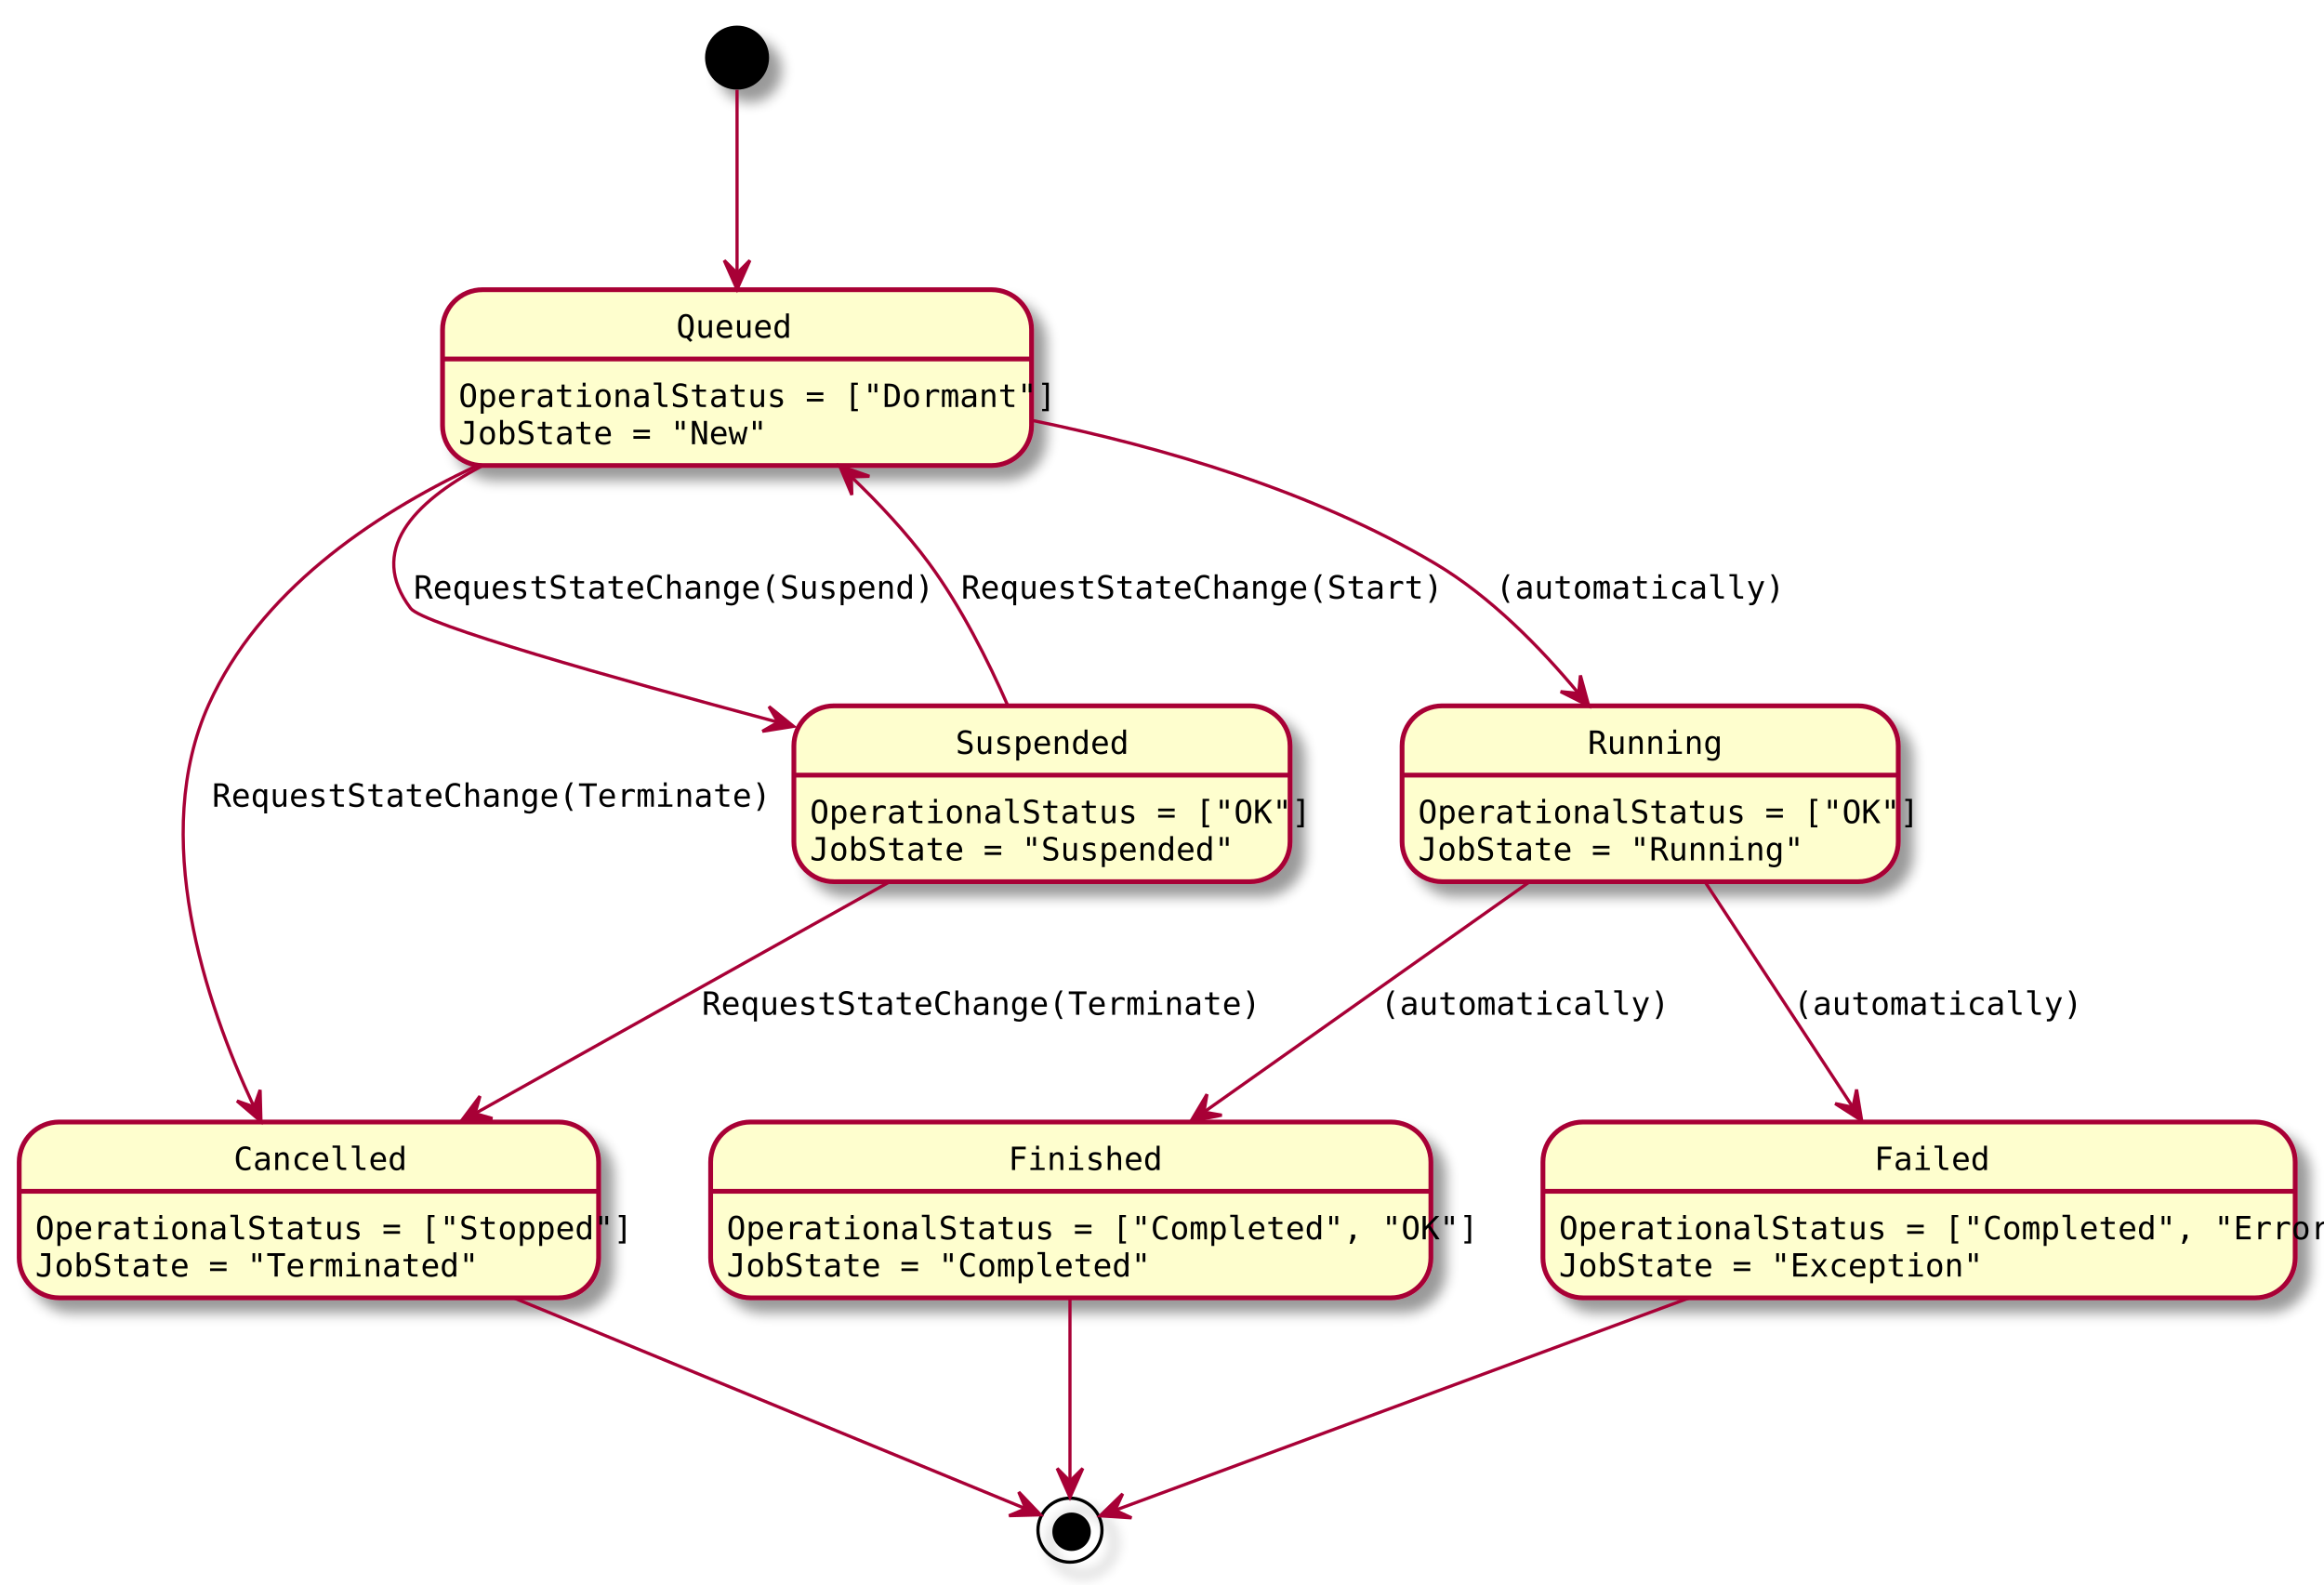
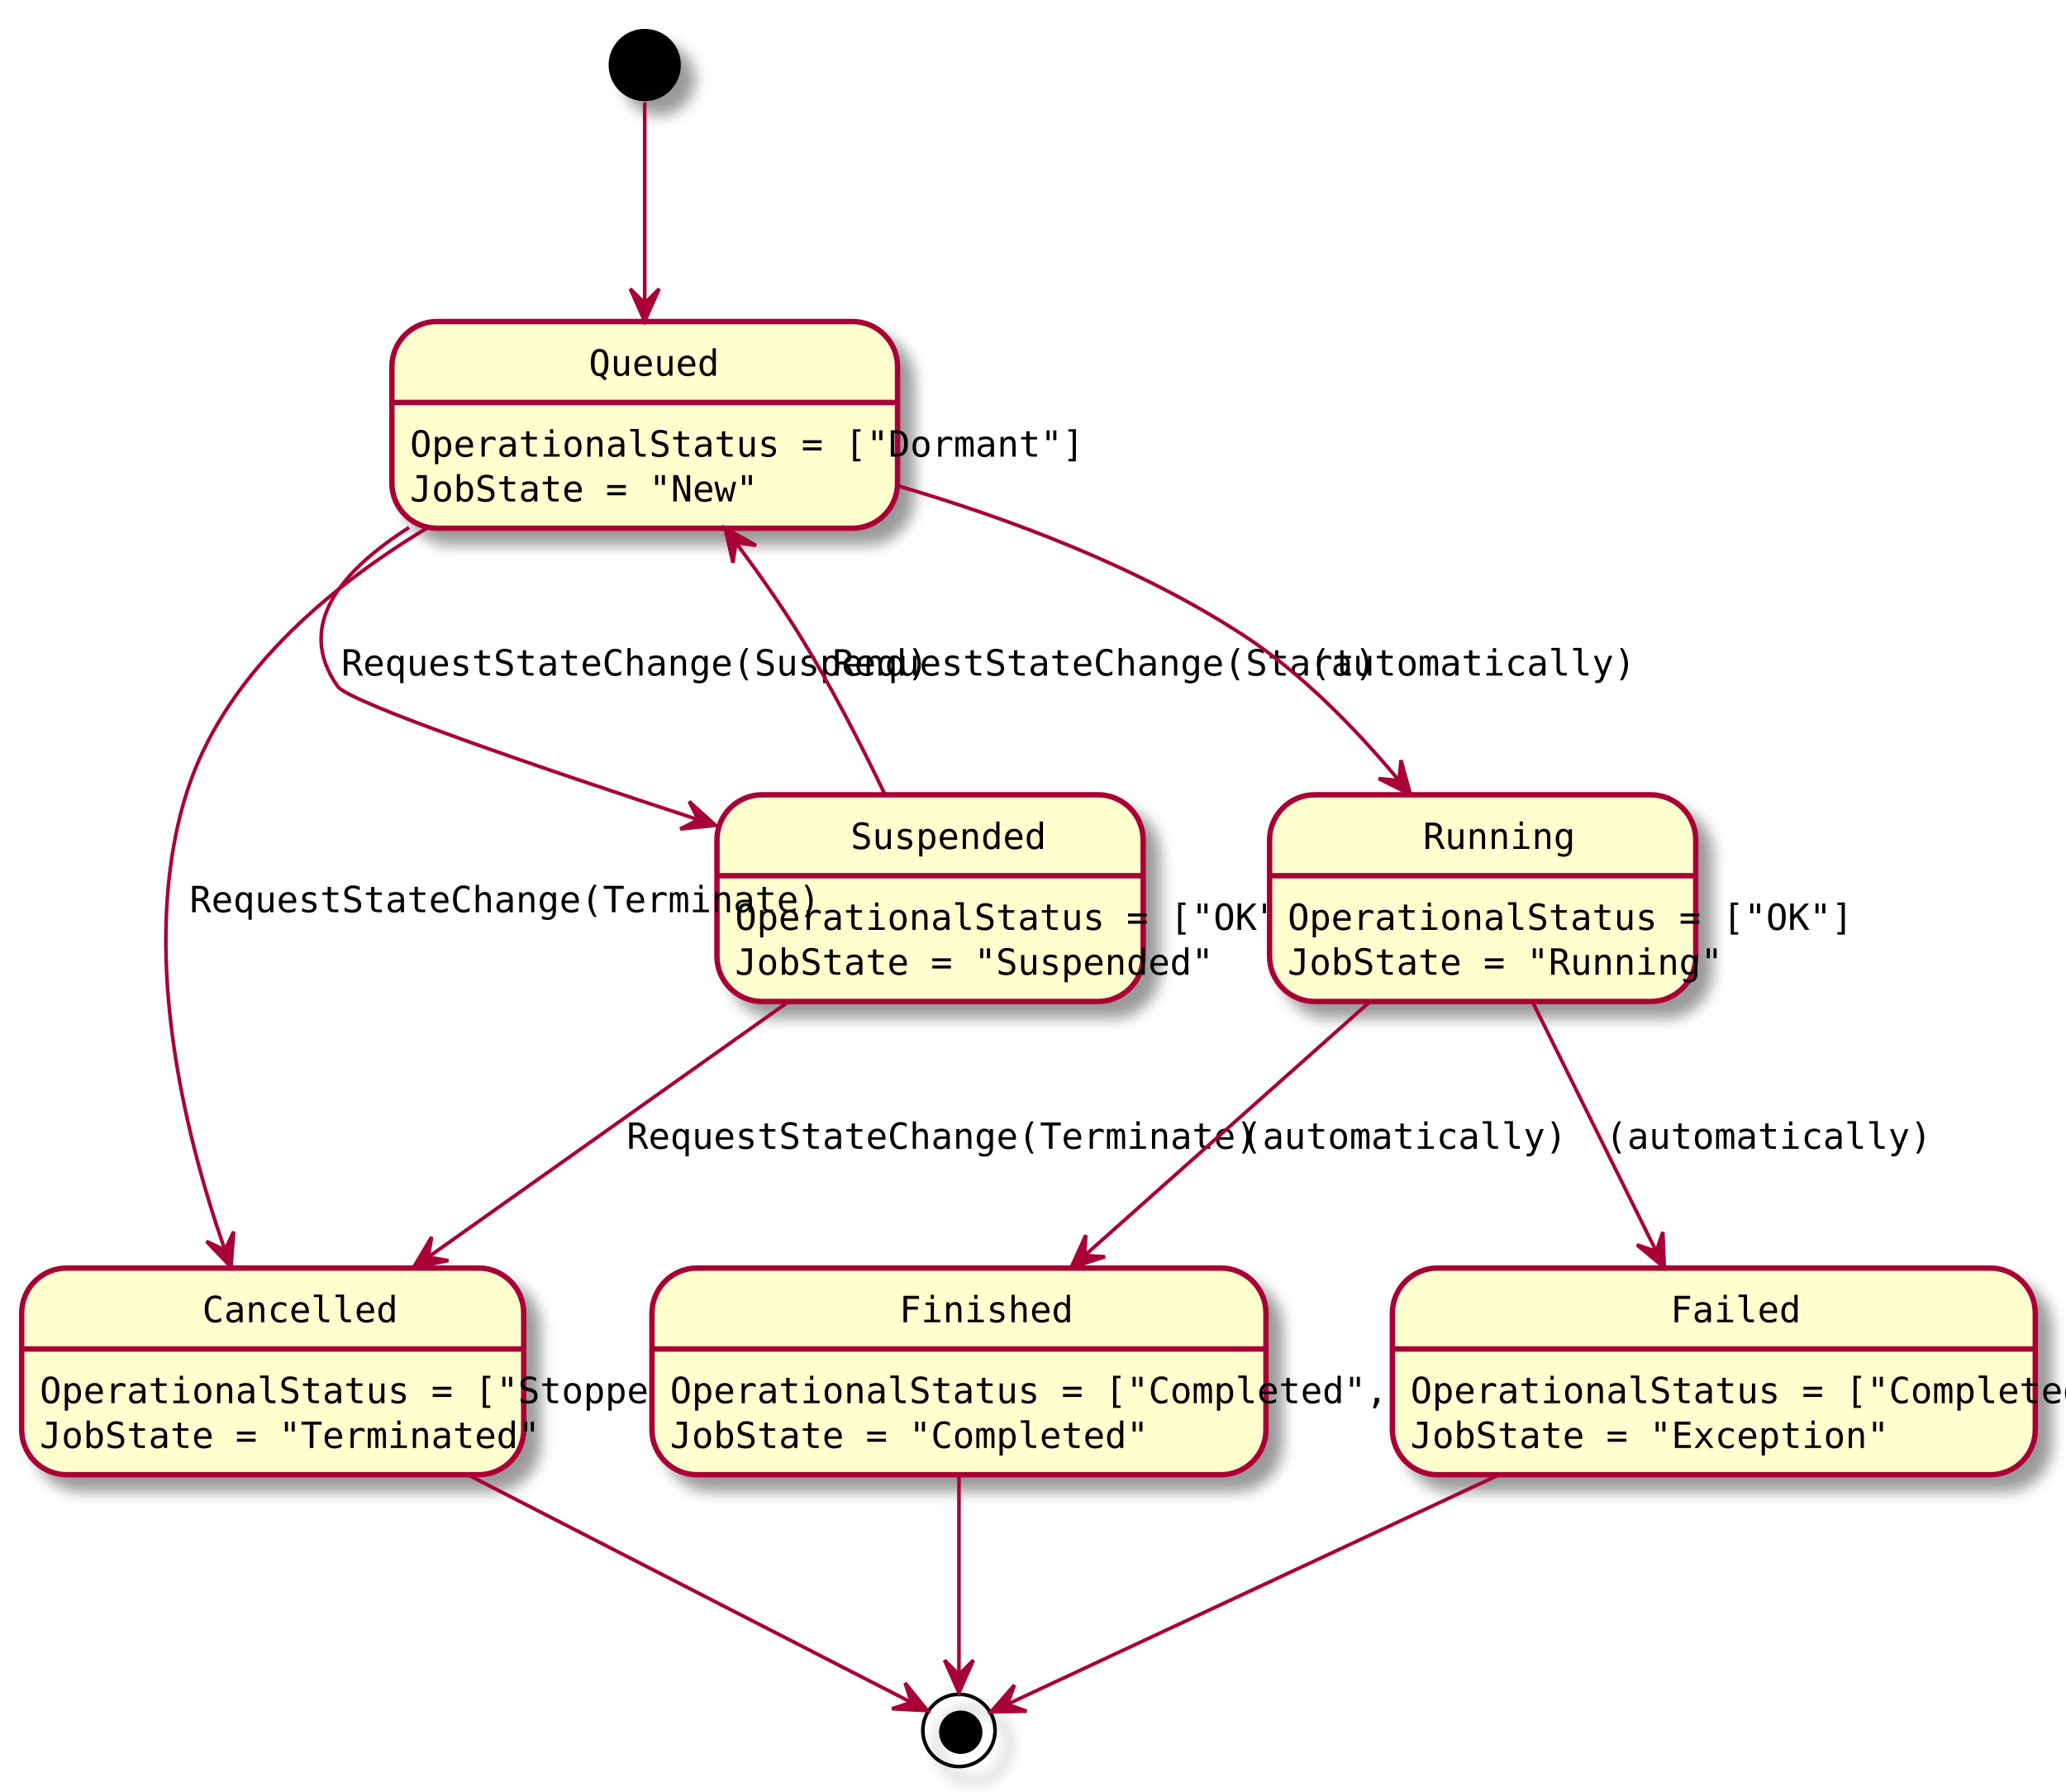
- <svg xmlns="http://www.w3.org/2000/svg" height="495pt" style="width:726px;height:495px;" version="1.1" viewBox="0 0 726 495" width="726pt">
+ <svg xmlns="http://www.w3.org/2000/svg" height="496pt" style="width:572px;height:496px;" version="1.1" viewBox="0 0 572 496" width="572pt">
  <defs>
    <filter height="300%" id="f1" width="300%" x="-1" y="-1">
-       <feGaussianBlur result="blurOut" stdDeviation="2" />
+       <feGaussianBlur result="blurOut" stdDeviation="2.0" />
      <feColorMatrix in="blurOut" result="blurOut2" type="matrix" values="0 0 0 0 0 0 0 0 0 0 0 0 0 0 0 0 0 0 .4 0" />
-       <feOffset dx="4" dy="4" in="blurOut2" result="blurOut3" />
+       <feOffset dx="4.0" dy="4.0" in="blurOut2" result="blurOut3" />
      <feBlend in="SourceGraphic" in2="blurOut3" mode="normal" />
    </filter>
  </defs>
  <g>
-     <ellipse cx="230.25" cy="18" fill="#000000" filter="url(#f1)" rx="10" ry="10" style="stroke: none; stroke-width: 1.0;" />
-     <rect fill="#FEFECE" filter="url(#f1)" height="54.922" rx="12.5" ry="12.5" style="stroke: #A80036; stroke-width: 1.5;" width="184" x="138.25" y="90.5" />
-     <line style="stroke: #A80036; stroke-width: 1.5;" x1="138.25" x2="322.25" y1="112.141" y2="112.141" />
-     <text fill="#000000" font-family="Monospace" font-size="10" lengthAdjust="spacingAndGlyphs" textLength="38" x="211.25" y="105.5">Queued</text>
-     <text fill="#000000" font-family="Monospace" font-size="10" lengthAdjust="spacingAndGlyphs" textLength="164" x="143.25" y="127.141">OperationalStatus = ["Dormant"]</text>
-     <text fill="#000000" font-family="Monospace" font-size="10" lengthAdjust="spacingAndGlyphs" textLength="88" x="143.25" y="138.781">JobState = "New"</text>
-     <rect fill="#FEFECE" filter="url(#f1)" height="54.922" rx="12.5" ry="12.5" style="stroke: #A80036; stroke-width: 1.5;" width="155" x="248" y="220.5" />
-     <line style="stroke: #A80036; stroke-width: 1.5;" x1="248" x2="403" y1="242.141" y2="242.141" />
-     <text fill="#000000" font-family="Monospace" font-size="10" lengthAdjust="spacingAndGlyphs" textLength="54" x="298.5" y="235.5">Suspended</text>
-     <text fill="#000000" font-family="Monospace" font-size="10" lengthAdjust="spacingAndGlyphs" textLength="135" x="253" y="257.141">OperationalStatus = ["OK"]</text>
-     <text fill="#000000" font-family="Monospace" font-size="10" lengthAdjust="spacingAndGlyphs" textLength="120" x="253" y="268.781">JobState = "Suspended"</text>
-     <rect fill="#FEFECE" filter="url(#f1)" height="54.922" rx="12.5" ry="12.5" style="stroke: #A80036; stroke-width: 1.5;" width="155" x="438" y="220.5" />
-     <line style="stroke: #A80036; stroke-width: 1.5;" x1="438" x2="593" y1="242.141" y2="242.141" />
-     <text fill="#000000" font-family="Monospace" font-size="10" lengthAdjust="spacingAndGlyphs" textLength="39" x="496" y="235.5">Running</text>
-     <text fill="#000000" font-family="Monospace" font-size="10" lengthAdjust="spacingAndGlyphs" textLength="135" x="443" y="257.141">OperationalStatus = ["OK"]</text>
-     <text fill="#000000" font-family="Monospace" font-size="10" lengthAdjust="spacingAndGlyphs" textLength="105" x="443" y="268.781">JobState = "Running"</text>
-     <rect fill="#FEFECE" filter="url(#f1)" height="54.922" rx="12.5" ry="12.5" style="stroke: #A80036; stroke-width: 1.5;" width="181" x="6" y="350.5" />
-     <line style="stroke: #A80036; stroke-width: 1.5;" x1="6" x2="187" y1="372.141" y2="372.141" />
-     <text fill="#000000" font-family="Monospace" font-size="10" lengthAdjust="spacingAndGlyphs" textLength="47" x="73" y="365.5">Cancelled</text>
-     <text fill="#000000" font-family="Monospace" font-size="10" lengthAdjust="spacingAndGlyphs" textLength="161" x="11" y="387.141">OperationalStatus = ["Stopped"]</text>
-     <text fill="#000000" font-family="Monospace" font-size="10" lengthAdjust="spacingAndGlyphs" textLength="121" x="11" y="398.781">JobState = "Terminated"</text>
-     <rect fill="#FEFECE" filter="url(#f1)" height="54.922" rx="12.5" ry="12.5" style="stroke: #A80036; stroke-width: 1.5;" width="225" x="222" y="350.5" />
-     <line style="stroke: #A80036; stroke-width: 1.5;" x1="222" x2="447" y1="372.141" y2="372.141" />
-     <text fill="#000000" font-family="Monospace" font-size="10" lengthAdjust="spacingAndGlyphs" textLength="39" x="315" y="365.5">Finished</text>
-     <text fill="#000000" font-family="Monospace" font-size="10" lengthAdjust="spacingAndGlyphs" textLength="205" x="227" y="387.141">OperationalStatus = ["Completed", "OK"]</text>
-     <text fill="#000000" font-family="Monospace" font-size="10" lengthAdjust="spacingAndGlyphs" textLength="120" x="227" y="398.781">JobState = "Completed"</text>
-     <rect fill="#FEFECE" filter="url(#f1)" height="54.922" rx="12.5" ry="12.5" style="stroke: #A80036; stroke-width: 1.5;" width="235" x="482" y="350.5" />
-     <line style="stroke: #A80036; stroke-width: 1.5;" x1="482" x2="717" y1="372.141" y2="372.141" />
-     <text fill="#000000" font-family="Monospace" font-size="10" lengthAdjust="spacingAndGlyphs" textLength="28" x="585.5" y="365.5">Failed</text>
-     <text fill="#000000" font-family="Monospace" font-size="10" lengthAdjust="spacingAndGlyphs" textLength="215" x="487" y="387.141">OperationalStatus = ["Completed", "Error"]</text>
-     <text fill="#000000" font-family="Monospace" font-size="10" lengthAdjust="spacingAndGlyphs" textLength="114" x="487" y="398.781">JobState = "Exception"</text>
-     <ellipse cx="334.25" cy="478" fill="none" filter="url(#f1)" rx="10" ry="10" style="stroke: #000000; stroke-width: 1.0;" />
-     <ellipse cx="334.75" cy="478.5" fill="#000000" rx="6" ry="6" style="stroke: none; stroke-width: 1.0;" />
-     <path d="M230.25,28.044 C230.25,40.919 230.25,65.182 230.25,85.12 " fill="none" style="stroke: #A80036; stroke-width: 1.0;" />
-     <polygon fill="#A80036" points="230.25,90.351,234.25,81.351,230.25,85.351,226.25,81.351,230.25,90.351" style="stroke: #A80036; stroke-width: 1.0;" />
-     <path d="M150.502,145.564 C128.936,157.127 114.832,172.149 128.25,190 C131.993,194.98 190.547,211.557 242.85,225.559 " fill="none" style="stroke: #A80036; stroke-width: 1.0;" />
-     <polygon fill="#A80036" points="247.889,226.906,240.227,220.718,243.059,225.615,238.161,228.446,247.889,226.906" style="stroke: #A80036; stroke-width: 1.0;" />
-     <text fill="#000000" font-family="Monospace" font-size="10" lengthAdjust="spacingAndGlyphs" textLength="155" x="129.25" y="187">RequestStateChange(Suspend)</text>
-     <path d="M314.839,220.444 C308.741,206.536 300.27,189.613 290.25,176 C283.245,166.483 274.547,157.197 265.968,148.977 " fill="none" style="stroke: #A80036; stroke-width: 1.0;" />
-     <polygon fill="#A80036" points="262.304,145.521,266.109,154.605,265.942,148.951,271.597,148.784,262.304,145.521" style="stroke: #A80036; stroke-width: 1.0;" />
-     <text fill="#000000" font-family="Monospace" font-size="10" lengthAdjust="spacingAndGlyphs" textLength="138" x="300.25" y="187">RequestStateChange(Start)</text>
-     <path d="M322.457,131.333 C363.084,139.652 410.139,153.41 448.25,176 C465.575,186.269 481.252,202.302 493.078,216.536 " fill="none" style="stroke: #A80036; stroke-width: 1.0;" />
-     <polygon fill="#A80036" points="496.309,220.496,493.718,210.994,493.148,216.622,487.52,216.052,496.309,220.496" style="stroke: #A80036; stroke-width: 1.0;" />
-     <text fill="#000000" font-family="Monospace" font-size="10" lengthAdjust="spacingAndGlyphs" textLength="73" x="467.25" y="187">(automatically)</text>
-     <path d="M148.827,145.548 C115.467,161.266 81.022,185.111 65.25,220 C46.706,261.021 64.055,313.01 79.29,345.649 " fill="none" style="stroke: #A80036; stroke-width: 1.0;" />
-     <polygon fill="#A80036" points="81.518,350.321,81.256,340.476,79.366,345.808,74.034,343.918,81.518,350.321" style="stroke: #A80036; stroke-width: 1.0;" />
-     <text fill="#000000" font-family="Monospace" font-size="10" lengthAdjust="spacingAndGlyphs" textLength="162" x="66.25" y="252">RequestStateChange(Terminate)</text>
-     <path d="M277.801,275.522 C240.16,296.561 187.592,325.944 148.704,347.681 " fill="none" style="stroke: #A80036; stroke-width: 1.0;" />
-     <polygon fill="#A80036" points="144.032,350.292,153.84,349.391,148.396,347.852,149.936,342.409,144.032,350.292" style="stroke: #A80036; stroke-width: 1.0;" />
-     <text fill="#000000" font-family="Monospace" font-size="10" lengthAdjust="spacingAndGlyphs" textLength="162" x="219.25" y="317">RequestStateChange(Terminate)</text>
-     <path d="M477.747,275.522 C448.237,296.39 407.121,325.467 376.461,347.149 " fill="none" style="stroke: #A80036; stroke-width: 1.0;" />
-     <polygon fill="#A80036" points="372.016,350.292,381.673,348.36,376.098,347.404,377.053,341.829,372.016,350.292" style="stroke: #A80036; stroke-width: 1.0;" />
-     <text fill="#000000" font-family="Monospace" font-size="10" lengthAdjust="spacingAndGlyphs" textLength="73" x="431.25" y="317">(automatically)</text>
-     <path d="M532.655,275.522 C546.08,295.979 564.682,324.325 578.814,345.86 " fill="none" style="stroke: #A80036; stroke-width: 1.0;" />
-     <polygon fill="#A80036" points="581.578,350.072,579.982,340.353,578.834,345.892,573.295,344.744,581.578,350.072" style="stroke: #A80036; stroke-width: 1.0;" />
-     <text fill="#000000" font-family="Monospace" font-size="10" lengthAdjust="spacingAndGlyphs" textLength="73" x="560.25" y="317">(automatically)</text>
-     <path d="M334.25,405.52 C334.25,423.897 334.25,447.66 334.25,462.62 " fill="none" style="stroke: #A80036; stroke-width: 1.0;" />
-     <polygon fill="#A80036" points="334.25,467.707,338.25,458.707,334.25,462.707,330.25,458.707,334.25,467.707" style="stroke: #A80036; stroke-width: 1.0;" />
-     <path d="M527.537,405.52 C465.846,428.334 381.708,459.449 348.533,471.718 " fill="none" style="stroke: #A80036; stroke-width: 1.0;" />
-     <polygon fill="#A80036" points="343.657,473.521,353.486,474.151,348.347,471.787,350.711,466.648,343.657,473.521" style="stroke: #A80036; stroke-width: 1.0;" />
-     <path d="M160.656,405.52 C215.314,428.026 289.589,458.61 320.19,471.211 " fill="none" style="stroke: #A80036; stroke-width: 1.0;" />
-     <polygon fill="#A80036" points="325.05,473.212,318.252,466.086,320.427,471.308,315.205,473.483,325.05,473.212" style="stroke: #A80036; stroke-width: 1.0;" />
+     <ellipse cx="178.5" cy="18" fill="#000000" filter="url(#f1)" rx="10" ry="10" style="stroke: none; stroke-width: 1.0;" />
+     <rect fill="#FEFECE" filter="url(#f1)" height="57.219" rx="12.5" ry="12.5" style="stroke: #A80036; stroke-width: 1.5;" width="140" x="108.5" y="89" />
+     <line style="stroke: #A80036; stroke-width: 1.5;" x1="108.5" x2="248.5" y1="111.406" y2="111.406" />
+     <text fill="#000000" font-family="Monospace" font-size="10" lengthAdjust="spacingAndGlyphs" textLength="31" x="163" y="104">Queued</text>
+     <text fill="#000000" font-family="Monospace" font-size="10" lengthAdjust="spacingAndGlyphs" textLength="120" x="113.5" y="126.406">OperationalStatus = ["Dormant"]</text>
+     <text fill="#000000" font-family="Monospace" font-size="10" lengthAdjust="spacingAndGlyphs" textLength="65" x="113.5" y="138.812">JobState = "New"</text>
+     <rect fill="#FEFECE" filter="url(#f1)" height="57.219" rx="12.5" ry="12.5" style="stroke: #A80036; stroke-width: 1.5;" width="118" x="198.5" y="220" />
+     <line style="stroke: #A80036; stroke-width: 1.5;" x1="198.5" x2="316.5" y1="242.406" y2="242.406" />
+     <text fill="#000000" font-family="Monospace" font-size="10" lengthAdjust="spacingAndGlyphs" textLength="44" x="235.5" y="235">Suspended</text>
+     <text fill="#000000" font-family="Monospace" font-size="10" lengthAdjust="spacingAndGlyphs" textLength="98" x="203.5" y="257.406">OperationalStatus = ["OK"]</text>
+     <text fill="#000000" font-family="Monospace" font-size="10" lengthAdjust="spacingAndGlyphs" textLength="92" x="203.5" y="269.812">JobState = "Suspended"</text>
+     <rect fill="#FEFECE" filter="url(#f1)" height="57.219" rx="12.5" ry="12.5" style="stroke: #A80036; stroke-width: 1.5;" width="118" x="351.5" y="220" />
+     <line style="stroke: #A80036; stroke-width: 1.5;" x1="351.5" x2="469.5" y1="242.406" y2="242.406" />
+     <text fill="#000000" font-family="Monospace" font-size="10" lengthAdjust="spacingAndGlyphs" textLength="33" x="394" y="235">Running</text>
+     <text fill="#000000" font-family="Monospace" font-size="10" lengthAdjust="spacingAndGlyphs" textLength="98" x="356.5" y="257.406">OperationalStatus = ["OK"]</text>
+     <text fill="#000000" font-family="Monospace" font-size="10" lengthAdjust="spacingAndGlyphs" textLength="81" x="356.5" y="269.812">JobState = "Running"</text>
+     <rect fill="#FEFECE" filter="url(#f1)" height="57.219" rx="12.5" ry="12.5" style="stroke: #A80036; stroke-width: 1.5;" width="139" x="6" y="351" />
+     <line style="stroke: #A80036; stroke-width: 1.5;" x1="6" x2="145" y1="373.406" y2="373.406" />
+     <text fill="#000000" font-family="Monospace" font-size="10" lengthAdjust="spacingAndGlyphs" textLength="39" x="56" y="366">Cancelled</text>
+     <text fill="#000000" font-family="Monospace" font-size="10" lengthAdjust="spacingAndGlyphs" textLength="119" x="11" y="388.406">OperationalStatus = ["Stopped"]</text>
+     <text fill="#000000" font-family="Monospace" font-size="10" lengthAdjust="spacingAndGlyphs" textLength="92" x="11" y="400.812">JobState = "Terminated"</text>
+     <rect fill="#FEFECE" filter="url(#f1)" height="57.219" rx="12.5" ry="12.5" style="stroke: #A80036; stroke-width: 1.5;" width="170" x="180.5" y="351" />
+     <line style="stroke: #A80036; stroke-width: 1.5;" x1="180.5" x2="350.5" y1="373.406" y2="373.406" />
+     <text fill="#000000" font-family="Monospace" font-size="10" lengthAdjust="spacingAndGlyphs" textLength="33" x="249" y="366">Finished</text>
+     <text fill="#000000" font-family="Monospace" font-size="10" lengthAdjust="spacingAndGlyphs" textLength="150" x="185.5" y="388.406">OperationalStatus = ["Completed", "OK"]</text>
+     <text fill="#000000" font-family="Monospace" font-size="10" lengthAdjust="spacingAndGlyphs" textLength="90" x="185.5" y="400.812">JobState = "Completed"</text>
+     <rect fill="#FEFECE" filter="url(#f1)" height="57.219" rx="12.5" ry="12.5" style="stroke: #A80036; stroke-width: 1.5;" width="178" x="385.5" y="351" />
+     <line style="stroke: #A80036; stroke-width: 1.5;" x1="385.5" x2="563.5" y1="373.406" y2="373.406" />
+     <text fill="#000000" font-family="Monospace" font-size="10" lengthAdjust="spacingAndGlyphs" textLength="24" x="462.5" y="366">Failed</text>
+     <text fill="#000000" font-family="Monospace" font-size="10" lengthAdjust="spacingAndGlyphs" textLength="158" x="390.5" y="388.406">OperationalStatus = ["Completed", "Error"]</text>
+     <text fill="#000000" font-family="Monospace" font-size="10" lengthAdjust="spacingAndGlyphs" textLength="85" x="390.5" y="400.812">JobState = "Exception"</text>
+     <ellipse cx="265.5" cy="479" fill="none" filter="url(#f1)" rx="10" ry="10" style="stroke: #000000; stroke-width: 1.0;" />
+     <ellipse cx="266" cy="479.5" fill="#000000" rx="6" ry="6" style="stroke: none; stroke-width: 1.0;" />
+     <path d="M178.5,28.349 C178.5,40.983 178.5,64.164 178.5,83.584 " fill="none" style="stroke: #A80036; stroke-width: 1.0;" />
+     <polygon fill="#A80036" points="178.5,88.949,182.5,79.949,178.5,83.949,174.5,79.949,178.5,88.949" style="stroke: #A80036; stroke-width: 1.0;" />
+     <path d="M113.239,146.033 C94.337,158.059 81.621,173.247 93.5,190 C96.657,194.453 148.66,212.248 193.271,226.877 " fill="none" style="stroke: #A80036; stroke-width: 1.0;" />
+     <polygon fill="#A80036" points="198.115,228.463,190.806,221.861,193.363,226.907,188.317,229.464,198.115,228.463" style="stroke: #A80036; stroke-width: 1.0;" />
+     <text fill="#000000" font-family="Monospace" font-size="10" lengthAdjust="spacingAndGlyphs" textLength="122" x="94.5" y="187">RequestStateChange(Suspend)</text>
+     <path d="M244.92,219.725 C238.454,206.225 230.131,189.944 221.5,176 C216.241,167.504 210.06,158.691 204.049,150.593 " fill="none" style="stroke: #A80036; stroke-width: 1.0;" />
+     <polygon fill="#A80036" points="200.735,146.174,202.935,155.774,203.735,150.174,209.335,150.974,200.735,146.174" style="stroke: #A80036; stroke-width: 1.0;" />
+     <text fill="#000000" font-family="Monospace" font-size="10" lengthAdjust="spacingAndGlyphs" textLength="105" x="230.5" y="187">RequestStateChange(Start)</text>
+     <path d="M248.617,134.496 C279.622,143.596 315.533,157.046 344.5,176 C360.642,186.562 375.514,201.927 387.039,215.709 " fill="none" style="stroke: #A80036; stroke-width: 1.0;" />
+     <polygon fill="#A80036" points="390.506,219.928,387.884,210.435,387.332,216.064,381.702,215.512,390.506,219.928" style="stroke: #A80036; stroke-width: 1.0;" />
+     <text fill="#000000" font-family="Monospace" font-size="10" lengthAdjust="spacingAndGlyphs" textLength="56" x="362.5" y="187">(automatically)</text>
+     <path d="M118.195,146.182 C90.49,162.905 61.567,187.365 51.5,220 C38.457,262.284 50.873,313.183 62.155,345.686 " fill="none" style="stroke: #A80036; stroke-width: 1.0;" />
+     <polygon fill="#A80036" points="63.952,350.741,64.704,340.921,62.276,346.03,57.167,343.602,63.952,350.741" style="stroke: #A80036; stroke-width: 1.0;" />
+     <text fill="#000000" font-family="Monospace" font-size="10" lengthAdjust="spacingAndGlyphs" textLength="127" x="52.5" y="252.5">RequestStateChange(Terminate)</text>
+     <path d="M218.456,277.174 C189.188,297.919 149.136,326.308 118.871,347.759 " fill="none" style="stroke: #A80036; stroke-width: 1.0;" />
+     <polygon fill="#A80036" points="114.479,350.872,124.135,348.93,118.558,347.98,119.508,342.404,114.479,350.872" style="stroke: #A80036; stroke-width: 1.0;" />
+     <text fill="#000000" font-family="Monospace" font-size="10" lengthAdjust="spacingAndGlyphs" textLength="127" x="173.5" y="318">RequestStateChange(Terminate)</text>
+     <path d="M379.394,277.174 C356.171,297.834 324.427,326.075 300.351,347.495 " fill="none" style="stroke: #A80036; stroke-width: 1.0;" />
+     <polygon fill="#A80036" points="296.555,350.872,305.938,347.877,300.29,347.548,300.619,341.901,296.555,350.872" style="stroke: #A80036; stroke-width: 1.0;" />
+     <text fill="#000000" font-family="Monospace" font-size="10" lengthAdjust="spacingAndGlyphs" textLength="56" x="343.5" y="318">(automatically)</text>
+     <path d="M424.23,277.174 C434.269,297.409 447.916,324.916 458.457,346.164 " fill="none" style="stroke: #A80036; stroke-width: 1.0;" />
+     <polygon fill="#A80036" points="460.793,350.872,460.376,341.032,458.571,346.393,453.21,344.588,460.793,350.872" style="stroke: #A80036; stroke-width: 1.0;" />
+     <text fill="#000000" font-family="Monospace" font-size="10" lengthAdjust="spacingAndGlyphs" textLength="56" x="444.5" y="318">(automatically)</text>
+     <path d="M265.5,408.179 C265.5,426.071 265.5,448.654 265.5,463.209 " fill="none" style="stroke: #A80036; stroke-width: 1.0;" />
+     <polygon fill="#A80036" points="265.5,468.552,269.5,459.552,265.5,463.552,261.5,459.552,265.5,468.552" style="stroke: #A80036; stroke-width: 1.0;" />
+     <path d="M415.447,408.049 C368.401,429.996 306.093,459.063 279.019,471.693 " fill="none" style="stroke: #A80036; stroke-width: 1.0;" />
+     <polygon fill="#A80036" points="274.385,473.855,284.232,473.674,278.916,471.741,280.849,466.425,274.385,473.855" style="stroke: #A80036; stroke-width: 1.0;" />
+     <path d="M129.185,408.049 C171.365,429.694 227.04,458.264 252.175,471.162 " fill="none" style="stroke: #A80036; stroke-width: 1.0;" />
+     <polygon fill="#A80036" points="256.782,473.526,250.601,465.858,252.334,471.243,246.948,472.976,256.782,473.526" style="stroke: #A80036; stroke-width: 1.0;" />
  </g>
</svg>
